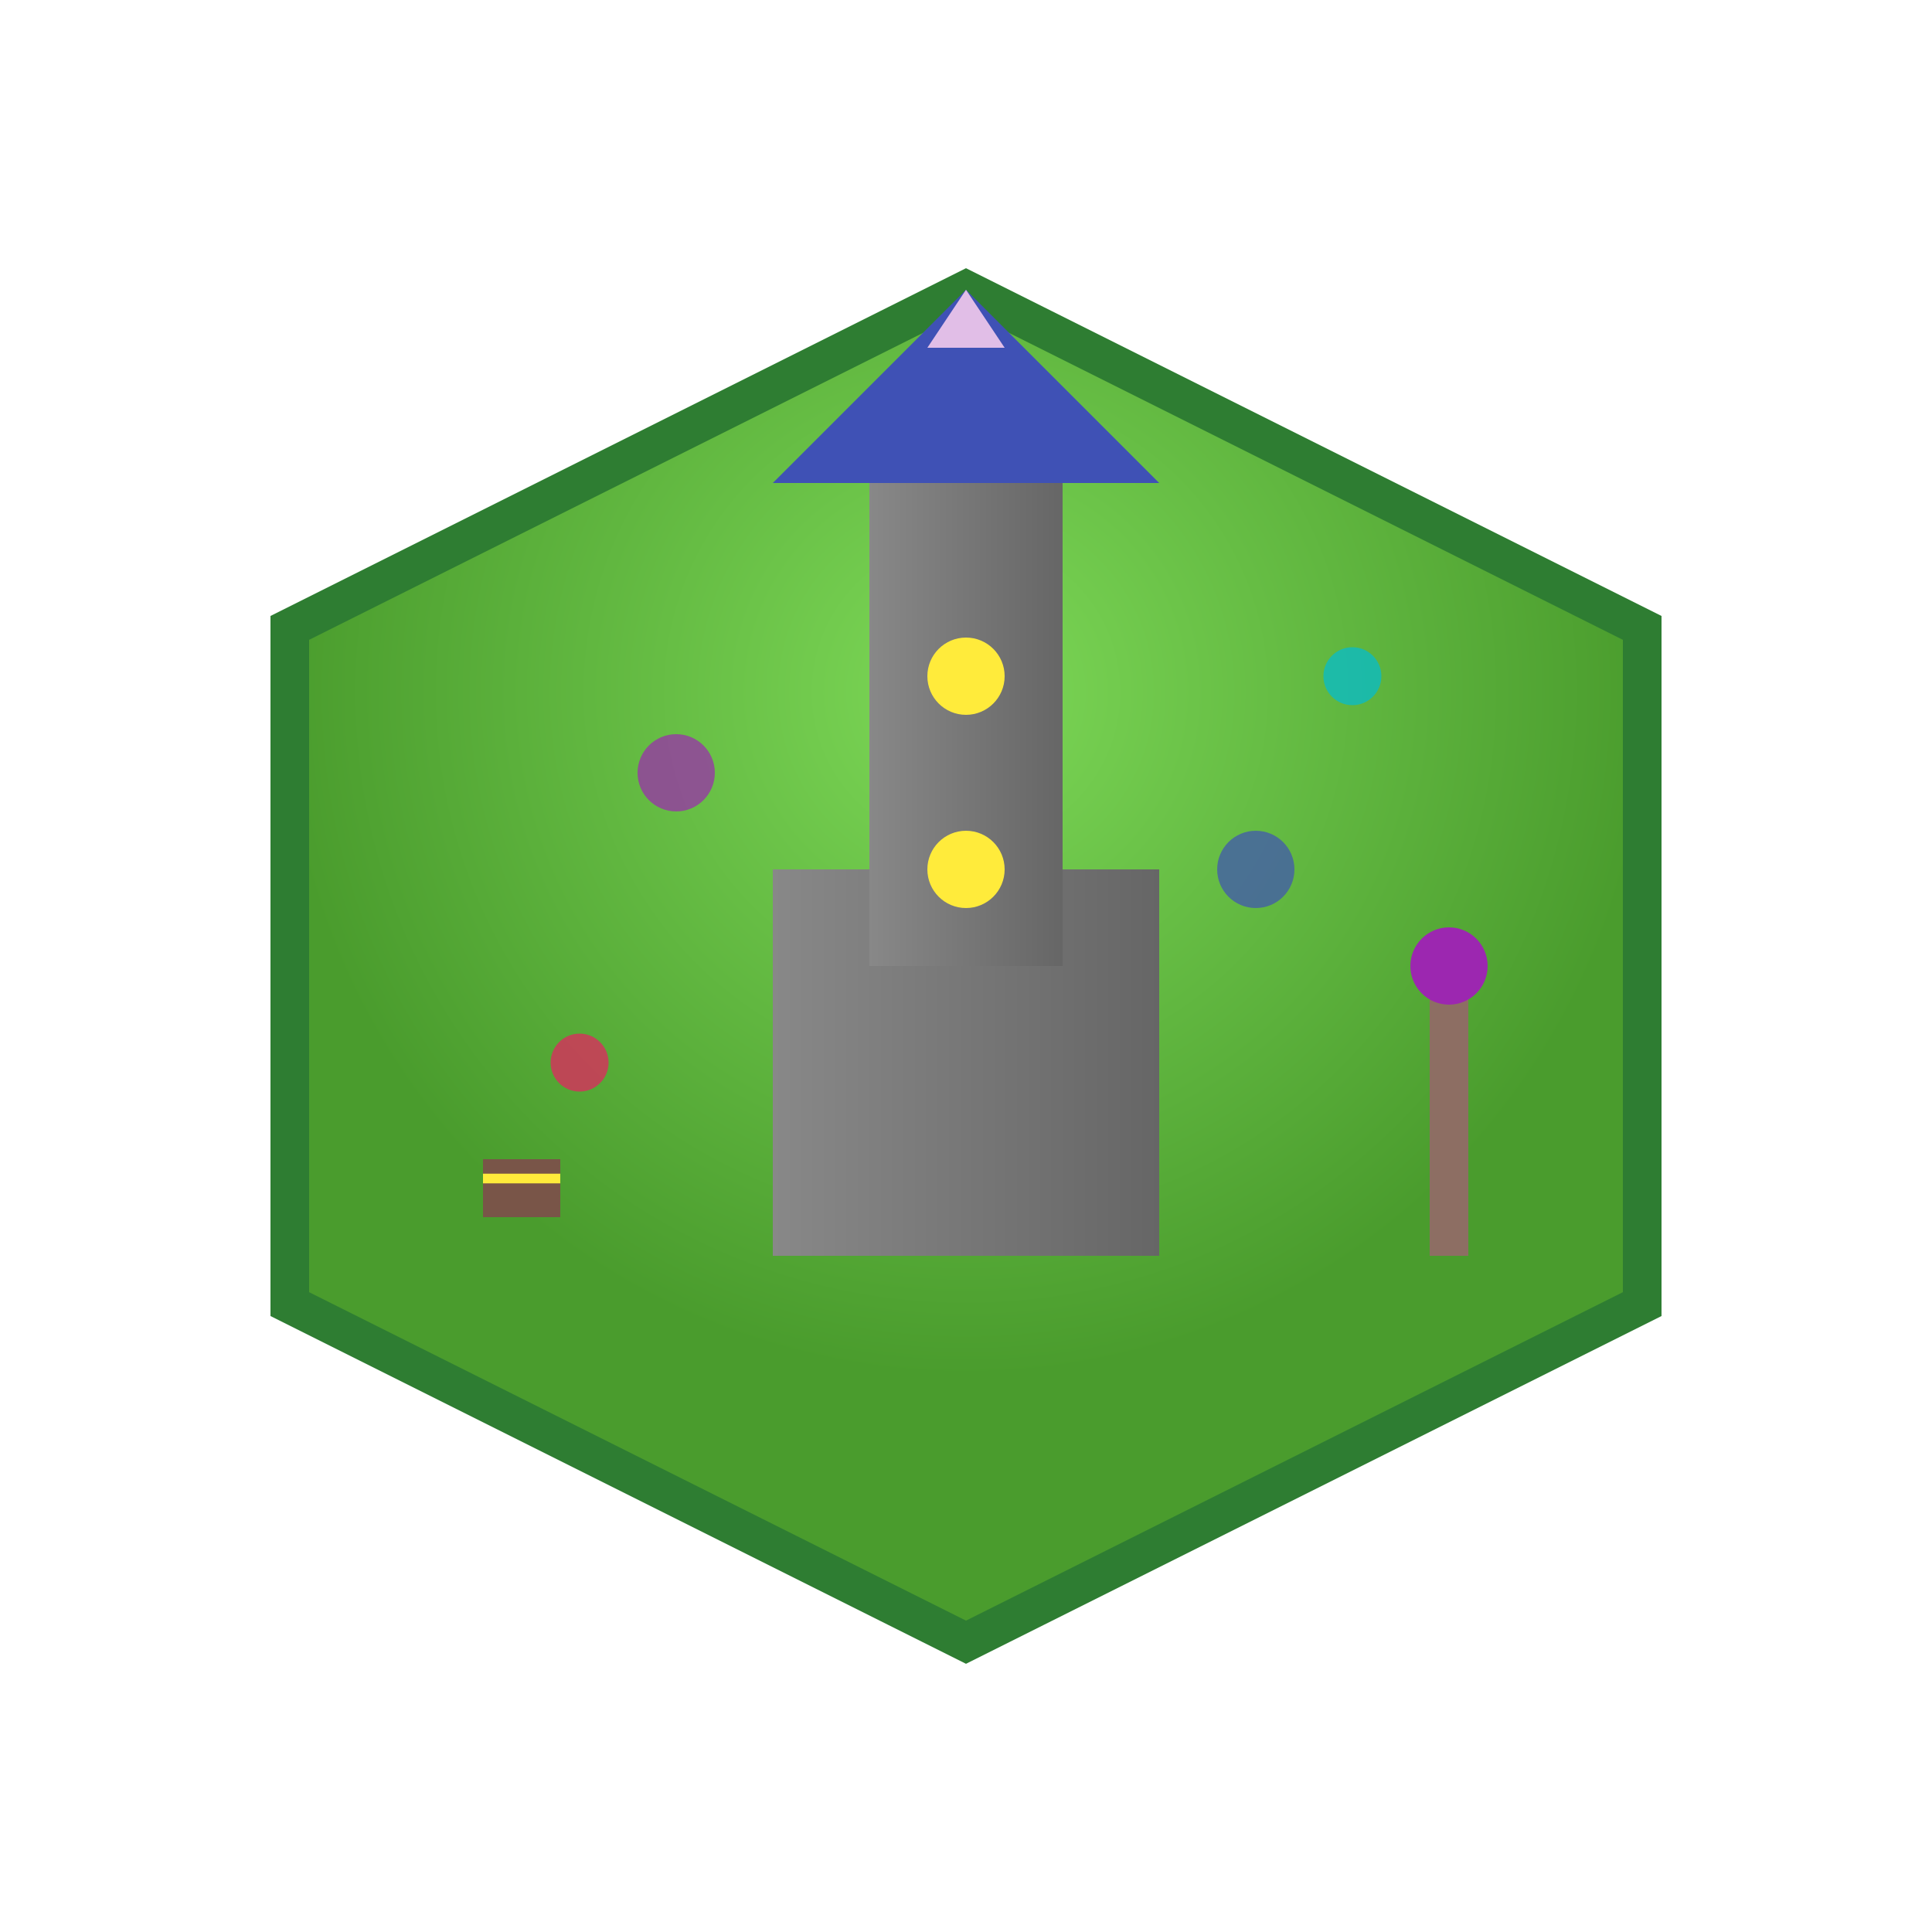
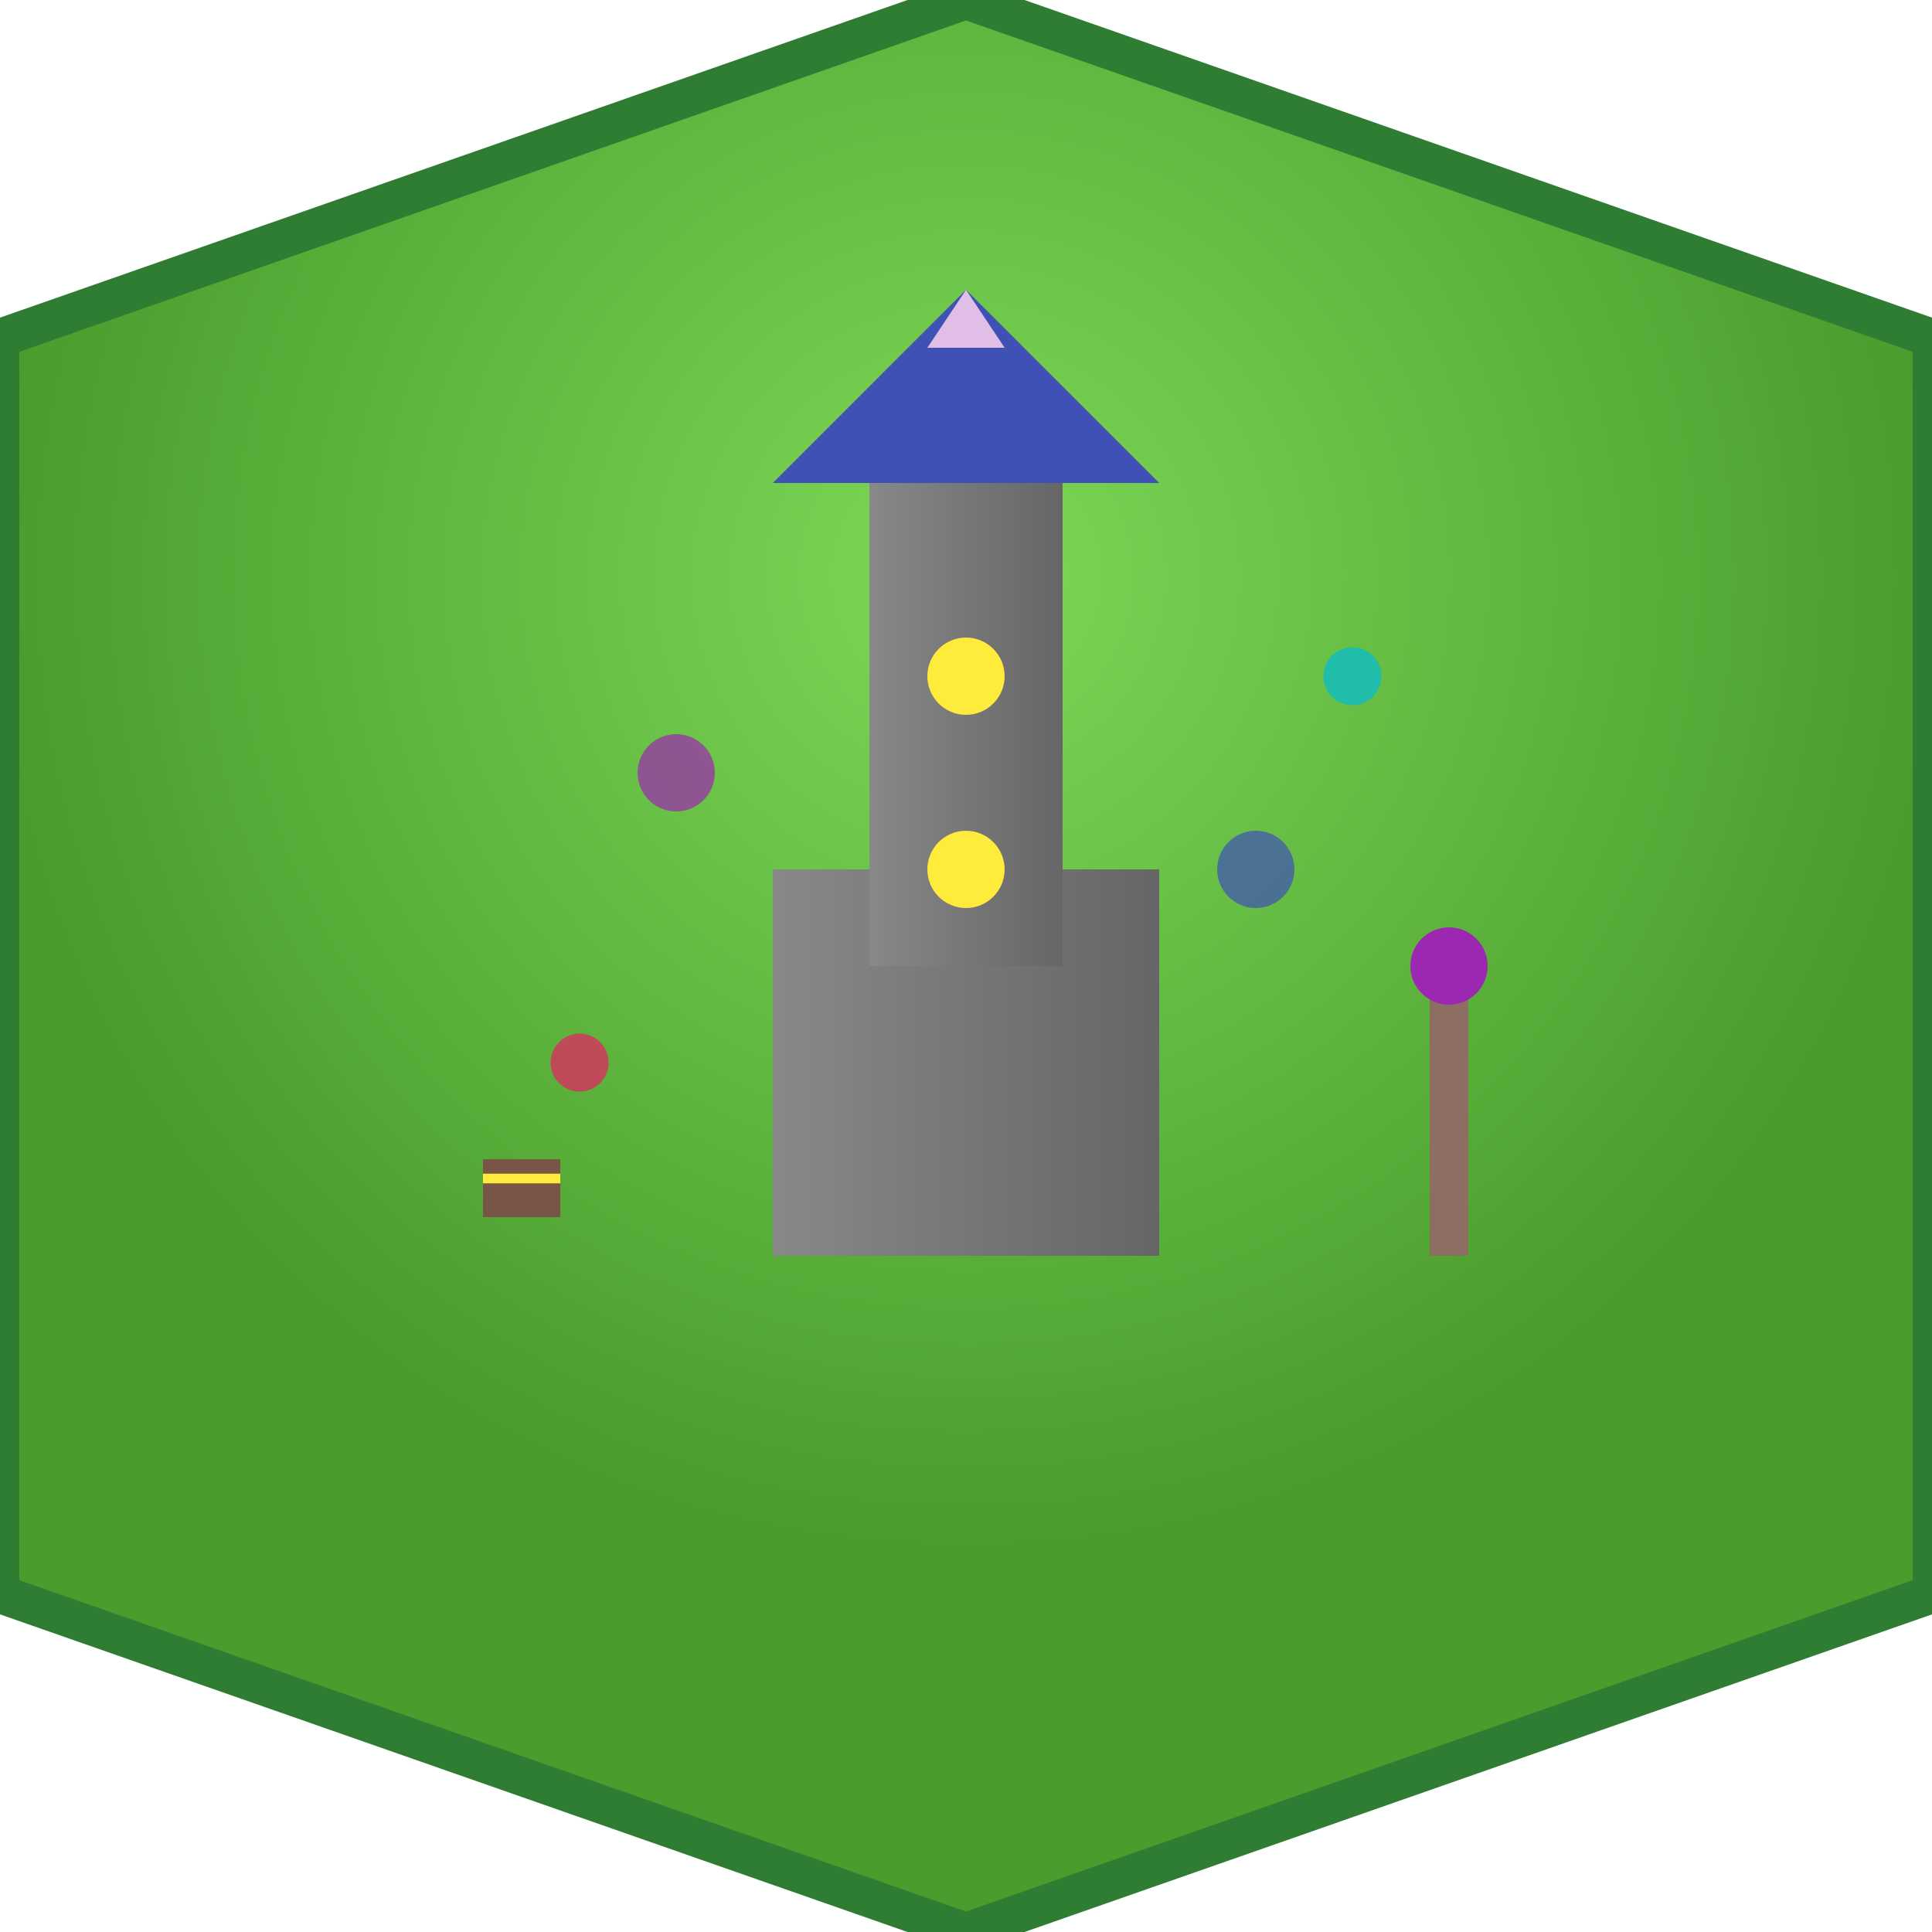
<svg xmlns="http://www.w3.org/2000/svg" viewBox="0 0 100 100">
  <defs>
    <linearGradient id="playerColor">
      <stop offset="0%" stop-color="#888888" />
      <stop offset="100%" stop-color="#666666" />
    </linearGradient>
    <radialGradient id="grassGrad" cx="50%" cy="30%">
      <stop offset="0%" stop-color="#7dd857" />
      <stop offset="100%" stop-color="#4a9c2d" />
    </radialGradient>
  </defs>
-   <polygon points="50,15 85,32.5 85,67.5 50,85 15,67.5 15,32.5" fill="url(#grassGrad)" stroke="#2e7d32" stroke-width="2" />
+   <polygon points="50,0 100,17.5 100,82.5 50,100 0,82.5 0,17.5" fill="url(#grassGrad)" stroke="#2e7d32" stroke-width="2" />
  <rect x="40" y="45" width="20" height="20" fill="url(#playerColor)" />
  <rect x="45" y="25" width="10" height="25" fill="url(#playerColor)" />
  <polygon points="50,15 40,25 60,25" fill="#3f51b5" />
  <polygon points="50,15 52,18 48,18" fill="#e1bee7" />
  <circle cx="50" cy="35" r="2" fill="#ffeb3b" />
  <circle cx="50" cy="45" r="2" fill="#ffeb3b" />
  <circle cx="35" cy="40" r="2" fill="#9c27b0" opacity="0.7" />
  <circle cx="65" cy="45" r="2" fill="#3f51b5" opacity="0.7" />
  <circle cx="30" cy="55" r="1.5" fill="#e91e63" opacity="0.7" />
  <circle cx="70" cy="35" r="1.5" fill="#00bcd4" opacity="0.7" />
  <rect x="25" y="60" width="4" height="3" fill="#795548" />
  <line x1="25" y1="61" x2="29" y2="61" stroke="#ffeb3b" stroke-width="0.5" />
  <line x1="75" y1="65" x2="75" y2="50" stroke="#8d6e63" stroke-width="2" />
  <circle cx="75" cy="50" r="2" fill="#9c27b0" />
</svg>
